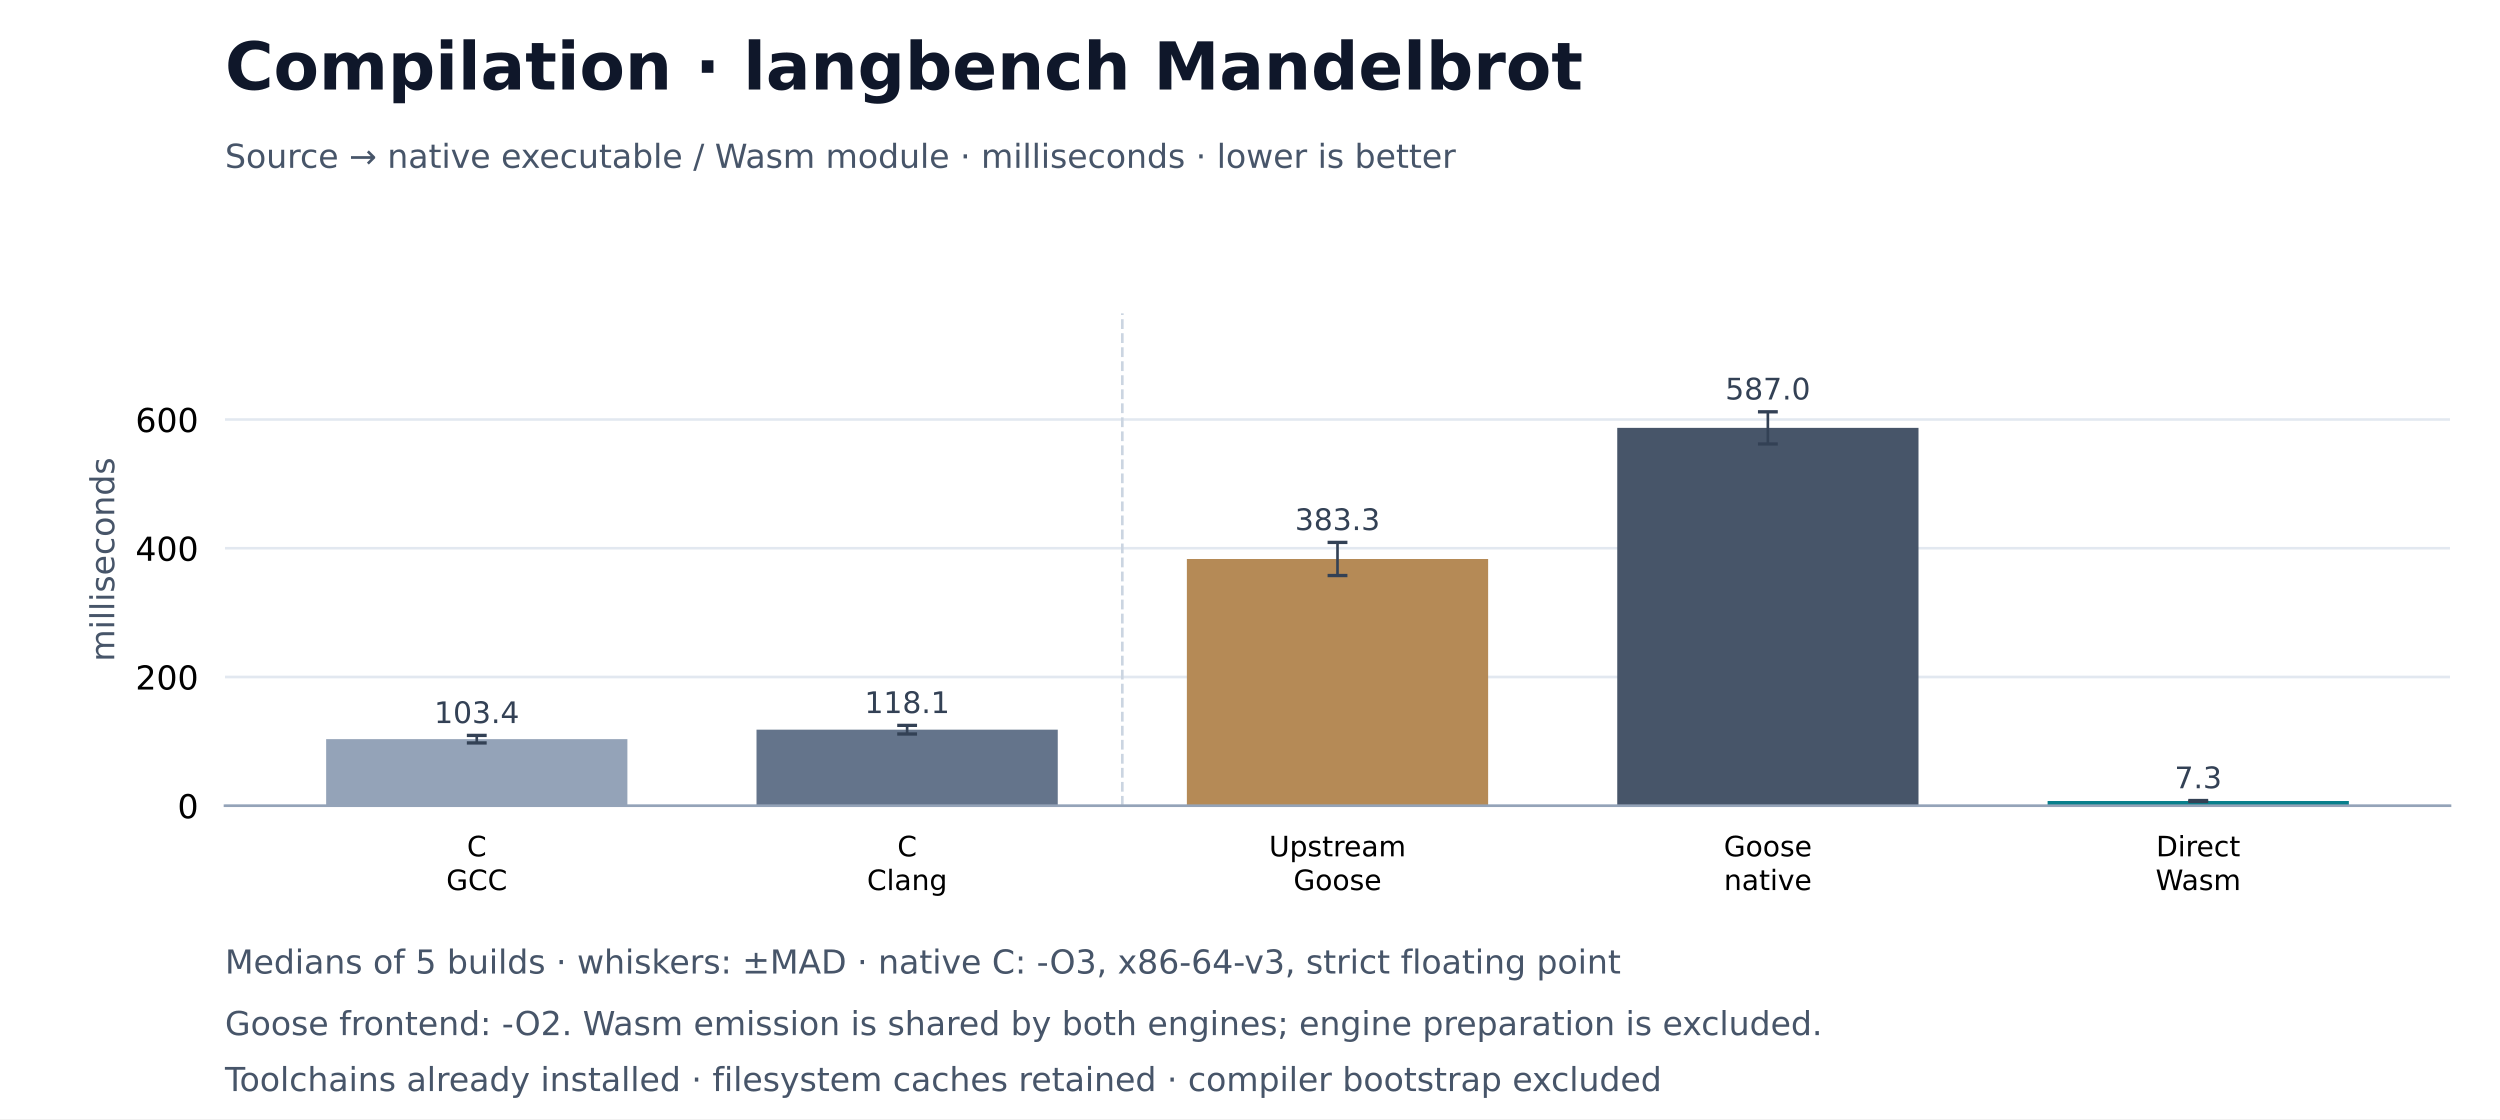
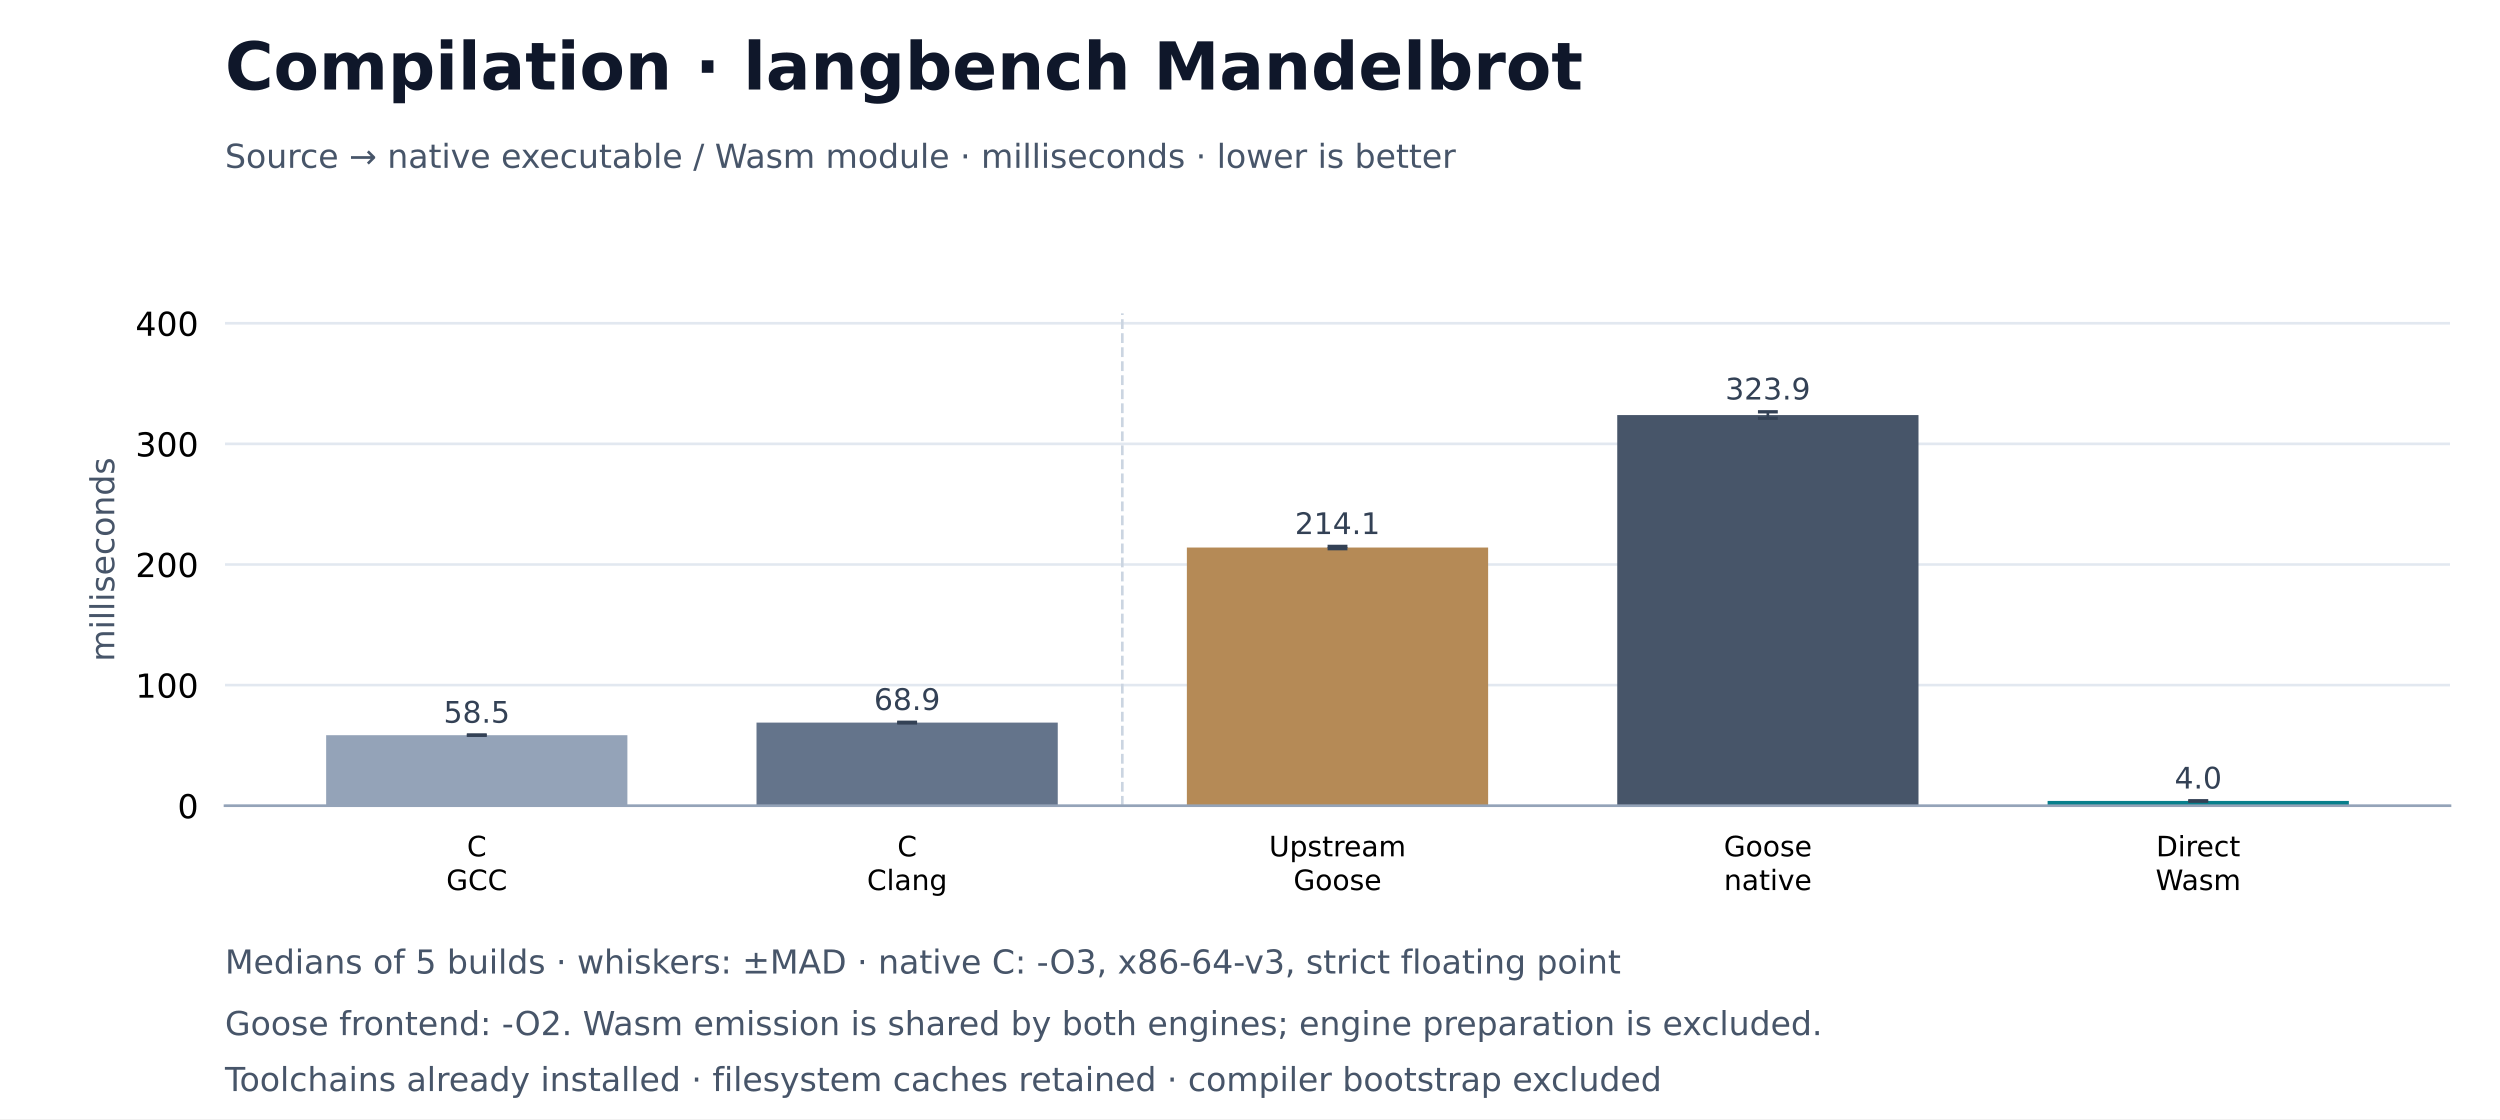
<svg xmlns="http://www.w3.org/2000/svg" xmlns:xlink="http://www.w3.org/1999/xlink" width="756pt" height="338.4pt" viewBox="0 0 756 338.4" version="1.1">
  <defs>
    <style type="text/css">*{stroke-linejoin: round; stroke-linecap: butt}</style>
  </defs>
  <g id="figure_1">
    <g id="patch_1">
      <path d="M 0 338.4 L 756 338.4 L 756 0 L 0 0 z " style="fill: #ffffff" />
    </g>
    <g id="axes_1">
      <g id="patch_2">
        <path d="M 68.04 243.648 L 740.88 243.648 L 740.88 94.752 L 68.04 94.752 z " style="fill: #ffffff" />
      </g>
      <g id="matplotlib.axis_1">
        <g id="xtick_1">
          <g id="line2d_1" />
          <g id="text_1">
            <text style="font-size: 8.5px; font-family: 'DejaVu Sans'" transform="translate(141.206 258.9568)">C</text>
            <text style="font-size: 8.5px; font-family: 'DejaVu Sans'" transform="translate(134.9453 269.1585)">GCC</text>
          </g>
        </g>
        <g id="xtick_2">
          <g id="line2d_2" />
          <g id="text_2">
            <text style="font-size: 8.5px; font-family: 'DejaVu Sans'" transform="translate(271.3492 258.9568)">C</text>
            <text style="font-size: 8.5px; font-family: 'DejaVu Sans'" transform="translate(262.1725 269.1592)">Clang</text>
          </g>
        </g>
        <g id="xtick_3">
          <g id="line2d_3" />
          <g id="text_3">
            <text style="font-size: 8.5px; font-family: 'DejaVu Sans'" transform="translate(383.7585 258.9568)">Upstream</text>
            <text style="font-size: 8.5px; font-family: 'DejaVu Sans'" transform="translate(391.1369 269.1585)">Goose</text>
          </g>
        </g>
        <g id="xtick_4">
          <g id="line2d_4" />
          <g id="text_4">
            <text style="font-size: 8.5px; font-family: 'DejaVu Sans'" transform="translate(521.28 258.9568)">Goose</text>
            <text style="font-size: 8.5px; font-family: 'DejaVu Sans'" transform="translate(521.3279 269.1592)">native</text>
          </g>
        </g>
        <g id="xtick_5">
          <g id="line2d_5" />
          <g id="text_5">
            <text style="font-size: 8.5px; font-family: 'DejaVu Sans'" transform="translate(652.0215 258.9575)">Direct</text>
            <text style="font-size: 8.5px; font-family: 'DejaVu Sans'" transform="translate(651.8575 269.1592)">Wasm</text>
          </g>
        </g>
      </g>
      <g id="matplotlib.axis_2">
        <g id="ytick_1">
          <g id="line2d_6">
            <path d="M 68.04 243.648 L 740.88 243.648 " clip-path="url(#pc4e67d13fe)" style="fill: none; stroke: #e2e8f0; stroke-width: 0.8; stroke-linecap: square" />
          </g>
          <g id="line2d_7" />
          <g id="text_6">
            <text style="font-size: 10px; font-family: 'DejaVu Sans'; text-anchor: end" x="60.04" y="247.447" transform="rotate(-0 60.04 247.4468)">0</text>
          </g>
        </g>
        <g id="ytick_2">
          <g id="line2d_8">
-             <path d="M 68.04 204.718 L 740.88 204.718 " clip-path="url(#pc4e67d13fe)" style="fill: none; stroke: #e2e8f0; stroke-width: 0.8; stroke-linecap: square" />
+             <path d="M 68.04 207.175 L 740.88 207.175 " clip-path="url(#pc4e67d13fe)" style="fill: none; stroke: #e2e8f0; stroke-width: 0.8; stroke-linecap: square" />
          </g>
          <g id="line2d_9" />
          <g id="text_7">
-             <text style="font-size: 10px; font-family: 'DejaVu Sans'; text-anchor: end" x="60.04" y="208.517" transform="rotate(-0 60.04 208.5168)">200</text>
+             <text style="font-size: 10px; font-family: 'DejaVu Sans'; text-anchor: end" x="60.04" y="210.974" transform="rotate(-0 60.04 210.9741)">100</text>
          </g>
        </g>
        <g id="ytick_3">
          <g id="line2d_10">
-             <path d="M 68.04 165.788 L 740.88 165.788 " clip-path="url(#pc4e67d13fe)" style="fill: none; stroke: #e2e8f0; stroke-width: 0.8; stroke-linecap: square" />
+             <path d="M 68.04 170.703 L 740.88 170.703 " clip-path="url(#pc4e67d13fe)" style="fill: none; stroke: #e2e8f0; stroke-width: 0.8; stroke-linecap: square" />
          </g>
          <g id="line2d_11" />
          <g id="text_8">
-             <text style="font-size: 10px; font-family: 'DejaVu Sans'; text-anchor: end" x="60.04" y="169.587" transform="rotate(-0 60.04 169.5867)">400</text>
+             <text style="font-size: 10px; font-family: 'DejaVu Sans'; text-anchor: end" x="60.04" y="174.501" transform="rotate(-0 60.04 174.5014)">200</text>
          </g>
        </g>
        <g id="ytick_4">
          <g id="line2d_12">
-             <path d="M 68.04 126.858 L 740.88 126.858 " clip-path="url(#pc4e67d13fe)" style="fill: none; stroke: #e2e8f0; stroke-width: 0.8; stroke-linecap: square" />
+             <path d="M 68.04 134.23 L 740.88 134.23 " clip-path="url(#pc4e67d13fe)" style="fill: none; stroke: #e2e8f0; stroke-width: 0.8; stroke-linecap: square" />
          </g>
          <g id="line2d_13" />
          <g id="text_9">
-             <text style="font-size: 10px; font-family: 'DejaVu Sans'; text-anchor: end" x="60.04" y="130.657" transform="rotate(-0 60.04 130.6567)">600</text>
+             <text style="font-size: 10px; font-family: 'DejaVu Sans'; text-anchor: end" x="60.04" y="138.029" transform="rotate(-0 60.04 138.0287)">300</text>
          </g>
        </g>
-         <g id="text_10">
+         <g id="ytick_5">
+           <g id="line2d_14">
+             <path d="M 68.04 97.757 L 740.88 97.757 " clip-path="url(#pc4e67d13fe)" style="fill: none; stroke: #e2e8f0; stroke-width: 0.8; stroke-linecap: square" />
+           </g>
+           <g id="line2d_15" />
+           <g id="text_10">
+             <text style="font-size: 10px; font-family: 'DejaVu Sans'; text-anchor: end" x="60.04" y="101.556" transform="rotate(-0 60.04 101.556)">400</text>
+           </g>
+         </g>
+         <g id="text_11">
          <text style="font-size: 10px; font-family: 'DejaVu Sans'; text-anchor: middle; fill: #475569" x="34.55" y="169.2" transform="rotate(-90 34.55016 169.2)">milliseconds</text>
        </g>
      </g>
      <g id="patch_3">
-         <path d="M 98.624 243.648 L 189.724 243.648 L 189.724 223.522 L 98.624 223.522 z " clip-path="url(#pc4e67d13fe)" style="fill: #94a3b8" />
+         <path d="M 98.624 243.648 L 189.724 243.648 L 189.724 222.316 L 98.624 222.316 z " clip-path="url(#pc4e67d13fe)" style="fill: #94a3b8" />
      </g>
      <g id="patch_4">
-         <path d="M 228.767 243.648 L 319.867 243.648 L 319.867 220.657 L 228.767 220.657 z " clip-path="url(#pc4e67d13fe)" style="fill: #64748b" />
+         <path d="M 228.767 243.648 L 319.867 243.648 L 319.867 218.524 L 228.767 218.524 z " clip-path="url(#pc4e67d13fe)" style="fill: #64748b" />
      </g>
      <g id="patch_5">
-         <path d="M 358.91 243.648 L 450.01 243.648 L 450.01 169.032 L 358.91 169.032 z " clip-path="url(#pc4e67d13fe)" style="fill: #b58a56" />
+         <path d="M 358.91 243.648 L 450.01 243.648 L 450.01 165.572 L 358.91 165.572 z " clip-path="url(#pc4e67d13fe)" style="fill: #b58a56" />
      </g>
      <g id="patch_6">
-         <path d="M 489.053 243.648 L 580.153 243.648 L 580.153 129.393 L 489.053 129.393 z " clip-path="url(#pc4e67d13fe)" style="fill: #475569" />
+         <path d="M 489.053 243.648 L 580.153 243.648 L 580.153 125.512 L 489.053 125.512 z " clip-path="url(#pc4e67d13fe)" style="fill: #475569" />
      </g>
      <g id="patch_7">
-         <path d="M 619.196 243.648 L 710.296 243.648 L 710.296 242.223 L 619.196 242.223 z " clip-path="url(#pc4e67d13fe)" style="fill: #087f8c" />
+         <path d="M 619.196 243.648 L 710.296 243.648 L 710.296 242.205 L 619.196 242.205 z " clip-path="url(#pc4e67d13fe)" style="fill: #087f8c" />
      </g>
      <g id="LineCollection_1">
-         <path d="M 144.174 224.658 L 144.174 222.386 " clip-path="url(#pc4e67d13fe)" style="fill: none; stroke: #334155; stroke-width: 0.8" />
-         <path d="M 274.317 221.962 L 274.317 219.351 " clip-path="url(#pc4e67d13fe)" style="fill: none; stroke: #334155; stroke-width: 0.8" />
-         <path d="M 404.46 174.041 L 404.46 164.023 " clip-path="url(#pc4e67d13fe)" style="fill: none; stroke: #334155; stroke-width: 0.8" />
-         <path d="M 534.603 134.255 L 534.603 124.531 " clip-path="url(#pc4e67d13fe)" style="fill: none; stroke: #334155; stroke-width: 0.8" />
-         <path d="M 664.746 242.359 L 664.746 242.087 " clip-path="url(#pc4e67d13fe)" style="fill: none; stroke: #334155; stroke-width: 0.8" />
+         <path d="M 144.174 222.356 L 144.174 222.276 " clip-path="url(#pc4e67d13fe)" style="fill: none; stroke: #334155; stroke-width: 0.8" />
+         <path d="M 274.317 218.629 L 274.317 218.418 " clip-path="url(#pc4e67d13fe)" style="fill: none; stroke: #334155; stroke-width: 0.8" />
+         <path d="M 404.46 165.924 L 404.46 165.22 " clip-path="url(#pc4e67d13fe)" style="fill: none; stroke: #334155; stroke-width: 0.8" />
+         <path d="M 534.603 126.493 L 534.603 124.531 " clip-path="url(#pc4e67d13fe)" style="fill: none; stroke: #334155; stroke-width: 0.8" />
+         <path d="M 664.746 242.233 L 664.746 242.177 " clip-path="url(#pc4e67d13fe)" style="fill: none; stroke: #334155; stroke-width: 0.8" />
      </g>
-       <g id="line2d_14">
+       <g id="line2d_16">
        <defs>
          <path id="md6abe20cdd" d="M 3 0 L -3 -0 " style="stroke: #334155" />
        </defs>
        <g clip-path="url(#pc4e67d13fe)">
-           <use xlink:href="#md6abe20cdd" x="144.174" y="224.658" style="fill: #1f77b4; stroke: #334155" />
-           <use xlink:href="#md6abe20cdd" x="274.317" y="221.962" style="fill: #1f77b4; stroke: #334155" />
-           <use xlink:href="#md6abe20cdd" x="404.46" y="174.041" style="fill: #1f77b4; stroke: #334155" />
-           <use xlink:href="#md6abe20cdd" x="534.603" y="134.255" style="fill: #1f77b4; stroke: #334155" />
-           <use xlink:href="#md6abe20cdd" x="664.746" y="242.359" style="fill: #1f77b4; stroke: #334155" />
+           <use xlink:href="#md6abe20cdd" x="144.174" y="222.356" style="fill: #1f77b4; stroke: #334155" />
+           <use xlink:href="#md6abe20cdd" x="274.317" y="218.629" style="fill: #1f77b4; stroke: #334155" />
+           <use xlink:href="#md6abe20cdd" x="404.46" y="165.924" style="fill: #1f77b4; stroke: #334155" />
+           <use xlink:href="#md6abe20cdd" x="534.603" y="126.493" style="fill: #1f77b4; stroke: #334155" />
+           <use xlink:href="#md6abe20cdd" x="664.746" y="242.233" style="fill: #1f77b4; stroke: #334155" />
        </g>
      </g>
-       <g id="line2d_15">
+       <g id="line2d_17">
        <g clip-path="url(#pc4e67d13fe)">
-           <use xlink:href="#md6abe20cdd" x="144.174" y="222.386" style="fill: #1f77b4; stroke: #334155" />
-           <use xlink:href="#md6abe20cdd" x="274.317" y="219.351" style="fill: #1f77b4; stroke: #334155" />
-           <use xlink:href="#md6abe20cdd" x="404.46" y="164.023" style="fill: #1f77b4; stroke: #334155" />
+           <use xlink:href="#md6abe20cdd" x="144.174" y="222.276" style="fill: #1f77b4; stroke: #334155" />
+           <use xlink:href="#md6abe20cdd" x="274.317" y="218.418" style="fill: #1f77b4; stroke: #334155" />
+           <use xlink:href="#md6abe20cdd" x="404.46" y="165.22" style="fill: #1f77b4; stroke: #334155" />
          <use xlink:href="#md6abe20cdd" x="534.603" y="124.531" style="fill: #1f77b4; stroke: #334155" />
-           <use xlink:href="#md6abe20cdd" x="664.746" y="242.087" style="fill: #1f77b4; stroke: #334155" />
+           <use xlink:href="#md6abe20cdd" x="664.746" y="242.177" style="fill: #1f77b4; stroke: #334155" />
        </g>
      </g>
-       <g id="line2d_16">
+       <g id="line2d_18">
        <path d="M 339.388 243.648 L 339.388 94.752 " clip-path="url(#pc4e67d13fe)" style="fill: none; stroke-dasharray: 2.96,1.28; stroke-dashoffset: 0; stroke: #cbd5e1; stroke-width: 0.8" />
      </g>
      <g id="patch_8">
        <path d="M 68.04 243.648 L 740.88 243.648 " style="fill: none; stroke: #94a3b8; stroke-width: 0.8; stroke-linejoin: miter; stroke-linecap: square" />
      </g>
-       <g id="text_11">
-         <text style="font-size: 9px; font-family: 'DejaVu Sans'; text-anchor: middle; fill: #334155" x="144.174" y="218.663" transform="rotate(-0 144.1737 218.6632)">103.4</text>
-       </g>
      <g id="text_12">
-         <text style="font-size: 9px; font-family: 'DejaVu Sans'; text-anchor: middle; fill: #334155" x="274.317" y="215.629" transform="rotate(-0 274.3169 215.6289)">118.1</text>
+         <text style="font-size: 9px; font-family: 'DejaVu Sans'; text-anchor: middle; fill: #334155" x="144.174" y="218.553" transform="rotate(-0 144.1737 218.5535)">58.5</text>
      </g>
      <g id="text_13">
-         <text style="font-size: 9px; font-family: 'DejaVu Sans'; text-anchor: middle; fill: #334155" x="404.46" y="160.301" transform="rotate(-0 404.46 160.3007)">383.3</text>
+         <text style="font-size: 9px; font-family: 'DejaVu Sans'; text-anchor: middle; fill: #334155" x="274.317" y="214.696" transform="rotate(-0 274.3169 214.6958)">68.9</text>
      </g>
      <g id="text_14">
-         <text style="font-size: 9px; font-family: 'DejaVu Sans'; text-anchor: middle; fill: #334155" x="534.603" y="120.809" transform="rotate(-0 534.6031 120.8088)">587.0</text>
+         <text style="font-size: 9px; font-family: 'DejaVu Sans'; text-anchor: middle; fill: #334155" x="404.46" y="161.498" transform="rotate(-0 404.46 161.4981)">214.1</text>
      </g>
      <g id="text_15">
-         <text style="font-size: 9px; font-family: 'DejaVu Sans'; text-anchor: middle; fill: #334155" x="664.746" y="238.365" transform="rotate(-0 664.7463 238.3649)">7.3</text>
+         <text style="font-size: 9px; font-family: 'DejaVu Sans'; text-anchor: middle; fill: #334155" x="534.603" y="120.809" transform="rotate(-0 534.6031 120.8088)">323.9</text>
+       </g>
+       <g id="text_16">
+         <text style="font-size: 9px; font-family: 'DejaVu Sans'; text-anchor: middle; fill: #334155" x="664.746" y="238.455" transform="rotate(-0 664.7463 238.455)">4.0</text>
      </g>
    </g>
-     <g id="text_16">
+     <g id="text_17">
      <text style="font-weight: 700; font-size: 20px; font-family: 'DejaVu Sans'; text-anchor: start; fill: #0f172a" x="68.04" y="27.072" transform="rotate(-0 68.04 27.072)">Compilation · langbench Mandelbrot</text>
    </g>
-     <g id="text_17">
+     <g id="text_18">
      <text style="font-size: 10px; font-family: 'DejaVu Sans'; text-anchor: start; fill: #475569" x="68.04" y="50.76" transform="rotate(-0 68.04 50.76)">Source → native executable / Wasm module · milliseconds · lower is better</text>
    </g>
-     <g id="text_18">
+     <g id="text_19">
      <text style="font-size: 10px; font-family: 'DejaVu Sans'; text-anchor: start; fill: #475569" x="68.04" y="294.408" transform="rotate(-0 68.04 294.408)">Medians of 5 builds · whiskers: ±MAD · native C: -O3, x86-64-v3, strict floating point</text>
    </g>
-     <g id="text_19">
+     <g id="text_20">
      <text style="font-size: 10px; font-family: 'DejaVu Sans'; text-anchor: start; fill: #475569" x="68.04" y="313.02" transform="rotate(-0 68.04 313.02)">Goose frontend: -O2. Wasm emission is shared by both engines; engine preparation is excluded.</text>
    </g>
-     <g id="text_20">
+     <g id="text_21">
      <text style="font-size: 10px; font-family: 'DejaVu Sans'; text-anchor: start; fill: #475569" x="68.04" y="329.94" transform="rotate(-0 68.04 329.94)">Toolchains already installed · filesystem caches retained · compiler bootstrap excluded</text>
    </g>
  </g>
  <defs>
    <clipPath id="pc4e67d13fe">
      <rect x="68.04" y="94.752" width="672.84" height="148.896" />
    </clipPath>
  </defs>
</svg>
